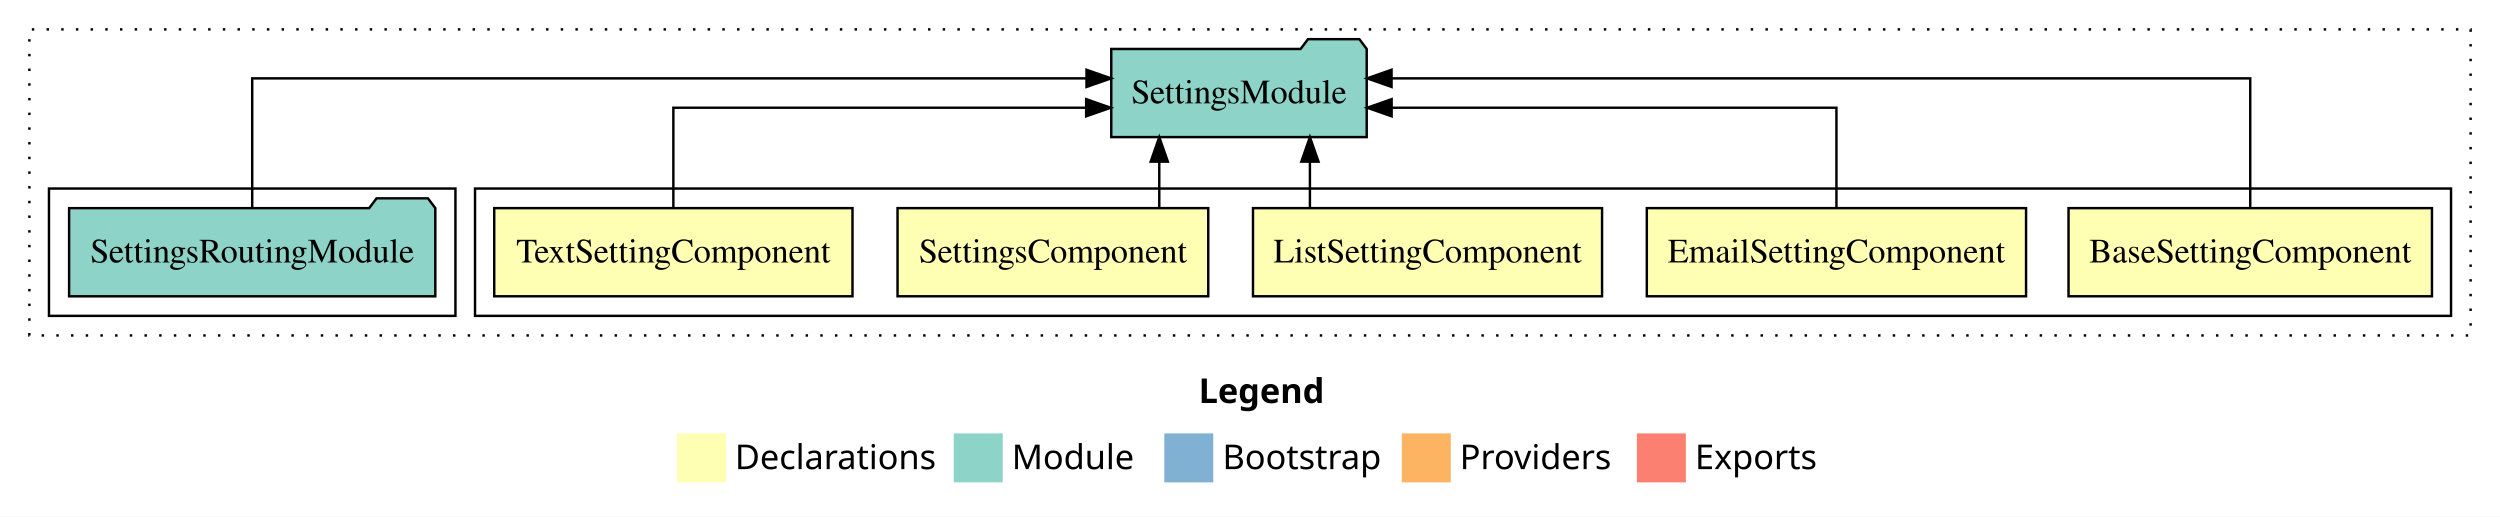
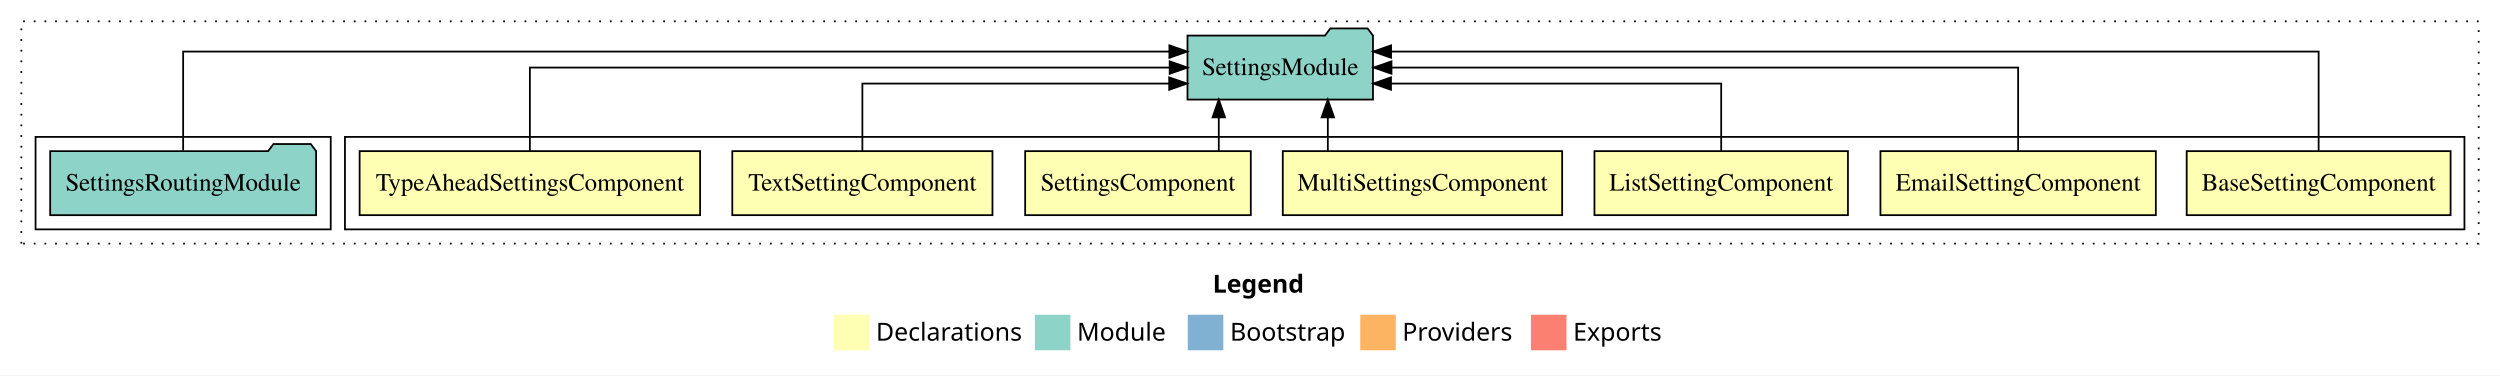
- <svg xmlns="http://www.w3.org/2000/svg" width="1021pt" height="211pt" viewBox="0.00 0.00 1021.00 211.00">
+ <svg xmlns="http://www.w3.org/2000/svg" width="1406pt" height="211pt" viewBox="0.00 0.00 1406.00 211.00">
  <g id="graph0" class="graph" transform="scale(1 1) rotate(0) translate(4 207)">
-     <polygon fill="#ffffff" stroke="transparent" points="-4,4 -4,-207 1017,-207 1017,4 -4,4" />
-     <text text-anchor="start" x="485.509" y="-42.4" font-family="sans-serif" font-weight="bold" font-size="14.00" fill="#000000">Legend</text>
-     <polygon fill="#ffffb3" stroke="transparent" points="272.5,-10 272.5,-30 292.5,-30 292.5,-10 272.5,-10" />
-     <text text-anchor="start" x="296.129" y="-15.4" font-family="sans-serif" font-size="14.00" fill="#000000">  Declarations</text>
-     <polygon fill="#8dd3c7" stroke="transparent" points="385.5,-10 385.5,-30 405.5,-30 405.5,-10 385.5,-10" />
-     <text text-anchor="start" x="409.225" y="-15.4" font-family="sans-serif" font-size="14.00" fill="#000000">  Module</text>
-     <polygon fill="#80b1d3" stroke="transparent" points="471.5,-10 471.5,-30 491.5,-30 491.5,-10 471.5,-10" />
-     <text text-anchor="start" x="495.281" y="-15.4" font-family="sans-serif" font-size="14.00" fill="#000000">  Bootstrap</text>
-     <polygon fill="#fdb462" stroke="transparent" points="568.5,-10 568.5,-30 588.5,-30 588.5,-10 568.5,-10" />
-     <text text-anchor="start" x="592.173" y="-15.4" font-family="sans-serif" font-size="14.00" fill="#000000">  Providers</text>
-     <polygon fill="#fb8072" stroke="transparent" points="664.5,-10 664.5,-30 684.5,-30 684.5,-10 664.5,-10" />
-     <text text-anchor="start" x="688.226" y="-15.4" font-family="sans-serif" font-size="14.00" fill="#000000">  Exports</text>
+     <polygon fill="#ffffff" stroke="transparent" points="-4,4 -4,-207 1402,-207 1402,4 -4,4" />
+     <text text-anchor="start" x="678.009" y="-42.4" font-family="sans-serif" font-weight="bold" font-size="14.00" fill="#000000">Legend</text>
+     <polygon fill="#ffffb3" stroke="transparent" points="465,-10 465,-30 485,-30 485,-10 465,-10" />
+     <text text-anchor="start" x="488.629" y="-15.4" font-family="sans-serif" font-size="14.00" fill="#000000">  Declarations</text>
+     <polygon fill="#8dd3c7" stroke="transparent" points="578,-10 578,-30 598,-30 598,-10 578,-10" />
+     <text text-anchor="start" x="601.725" y="-15.4" font-family="sans-serif" font-size="14.00" fill="#000000">  Module</text>
+     <polygon fill="#80b1d3" stroke="transparent" points="664,-10 664,-30 684,-30 684,-10 664,-10" />
+     <text text-anchor="start" x="687.781" y="-15.4" font-family="sans-serif" font-size="14.00" fill="#000000">  Bootstrap</text>
+     <polygon fill="#fdb462" stroke="transparent" points="761,-10 761,-30 781,-30 781,-10 761,-10" />
+     <text text-anchor="start" x="784.673" y="-15.4" font-family="sans-serif" font-size="14.00" fill="#000000">  Providers</text>
+     <polygon fill="#fb8072" stroke="transparent" points="857,-10 857,-30 877,-30 877,-10 857,-10" />
+     <text text-anchor="start" x="880.726" y="-15.4" font-family="sans-serif" font-size="14.00" fill="#000000">  Exports</text>
    <g id="clust1" class="cluster">
-       <polygon fill="none" stroke="#000000" stroke-dasharray="1,5" points="8,-70 8,-195 1005,-195 1005,-70 8,-70" />
+       <polygon fill="none" stroke="#000000" stroke-dasharray="1,5" points="8,-70 8,-195 1390,-195 1390,-70 8,-70" />
    </g>
    <g id="clust2" class="cluster">
-       <polygon fill="none" stroke="#000000" points="190,-78 190,-130 997,-130 997,-78 190,-78" />
+       <polygon fill="none" stroke="#000000" points="190,-78 190,-130 1382,-130 1382,-78 190,-78" />
    </g>
-     <g id="clust8" class="cluster">
+     <g id="clust10" class="cluster">
      <polygon fill="none" stroke="#000000" points="16,-78 16,-130 182,-130 182,-78 16,-78" />
    </g>
    <g id="node1" class="node">
-       <polygon fill="#ffffb3" stroke="#000000" points="989.212,-122 840.788,-122 840.788,-86 989.212,-86 989.212,-122" />
-       <text text-anchor="middle" x="915" y="-99.8" font-family="Times,serif" font-size="14.00" fill="#000000">BaseSettingComponent</text>
+       <polygon fill="#ffffb3" stroke="#000000" points="1374.212,-122 1225.788,-122 1225.788,-86 1374.212,-86 1374.212,-122" />
+       <text text-anchor="middle" x="1300" y="-99.8" font-family="Times,serif" font-size="14.00" fill="#000000">BaseSettingComponent</text>
+     </g>
+     <g id="node8" class="node">
+       <polygon fill="#8dd3c7" stroke="#000000" points="768.164,-187 765.164,-191 744.164,-191 741.164,-187 663.836,-187 663.836,-151 768.164,-151 768.164,-187" />
+       <text text-anchor="middle" x="716" y="-164.8" font-family="Times,serif" font-size="14.00" fill="#000000">SettingsModule</text>
+     </g>
+     <g id="edge1" class="edge">
+       <path fill="none" stroke="#000000" d="M1300,-122.292C1300,-144.206 1300,-178 1300,-178 1300,-178 778.34,-178 778.34,-178" />
+       <polygon fill="#000000" stroke="#000000" points="778.34,-174.5 768.34,-178 778.34,-181.5 778.34,-174.5" />
+     </g>
+     <g id="node2" class="node">
+       <polygon fill="#ffffb3" stroke="#000000" points="1208.441,-122 1053.559,-122 1053.559,-86 1208.441,-86 1208.441,-122" />
+       <text text-anchor="middle" x="1131" y="-99.8" font-family="Times,serif" font-size="14.00" fill="#000000">EmailSettingComponent</text>
+     </g>
+     <g id="edge2" class="edge">
+       <path fill="none" stroke="#000000" d="M1131,-122.106C1131,-141.339 1131,-169 1131,-169 1131,-169 778.56,-169 778.56,-169" />
+       <polygon fill="#000000" stroke="#000000" points="778.56,-165.5 768.56,-169 778.56,-172.5 778.56,-165.5" />
+     </g>
+     <g id="node3" class="node">
+       <polygon fill="#ffffb3" stroke="#000000" points="1035.28,-122 892.72,-122 892.72,-86 1035.28,-86 1035.28,-122" />
+       <text text-anchor="middle" x="964" y="-99.8" font-family="Times,serif" font-size="14.00" fill="#000000">ListSettingComponent</text>
+     </g>
+     <g id="edge3" class="edge">
+       <path fill="none" stroke="#000000" d="M964,-122.027C964,-138.398 964,-160 964,-160 964,-160 778.291,-160 778.291,-160" />
+       <polygon fill="#000000" stroke="#000000" points="778.291,-156.5 768.291,-160 778.291,-163.5 778.291,-156.5" />
+     </g>
+     <g id="node4" class="node">
+       <polygon fill="#ffffb3" stroke="#000000" points="874.563,-122 717.437,-122 717.437,-86 874.563,-86 874.563,-122" />
+       <text text-anchor="middle" x="796" y="-99.8" font-family="Times,serif" font-size="14.00" fill="#000000">MultiSettingsComponent</text>
+     </g>
+     <g id="edge4" class="edge">
+       <path fill="none" stroke="#000000" d="M742.775,-122.106C742.775,-122.106 742.775,-140.991 742.775,-140.991" />
+       <polygon fill="#000000" stroke="#000000" points="739.275,-140.991 742.775,-150.991 746.275,-140.991 739.275,-140.991" />
+     </g>
+     <g id="node5" class="node">
+       <polygon fill="#ffffb3" stroke="#000000" points="699.447,-122 572.553,-122 572.553,-86 699.447,-86 699.447,-122" />
+       <text text-anchor="middle" x="636" y="-99.8" font-family="Times,serif" font-size="14.00" fill="#000000">SettingsComponent</text>
+     </g>
+     <g id="edge5" class="edge">
+       <path fill="none" stroke="#000000" d="M681.446,-122.106C681.446,-122.106 681.446,-140.991 681.446,-140.991" />
+       <polygon fill="#000000" stroke="#000000" points="677.946,-140.991 681.446,-150.991 684.946,-140.991 677.946,-140.991" />
    </g>
    <g id="node6" class="node">
-       <polygon fill="#8dd3c7" stroke="#000000" points="554.164,-187 551.164,-191 530.164,-191 527.164,-187 449.836,-187 449.836,-151 554.164,-151 554.164,-187" />
-       <text text-anchor="middle" x="502" y="-164.8" font-family="Times,serif" font-size="14.00" fill="#000000">SettingsModule</text>
+       <polygon fill="#ffffb3" stroke="#000000" points="554.16,-122 407.84,-122 407.84,-86 554.16,-86 554.16,-122" />
+       <text text-anchor="middle" x="481" y="-99.8" font-family="Times,serif" font-size="14.00" fill="#000000">TextSettingComponent</text>
    </g>
-     <g id="edge1" class="edge">
-       <path fill="none" stroke="#000000" d="M915,-122.284C915,-143.321 915,-175 915,-175 915,-175 564.307,-175 564.307,-175" />
-       <polygon fill="#000000" stroke="#000000" points="564.307,-171.5 554.307,-175 564.307,-178.5 564.307,-171.5" />
-     </g>
-     <g id="node2" class="node">
-       <polygon fill="#ffffb3" stroke="#000000" points="823.441,-122 668.559,-122 668.559,-86 823.441,-86 823.441,-122" />
-       <text text-anchor="middle" x="746" y="-99.8" font-family="Times,serif" font-size="14.00" fill="#000000">EmailSettingComponent</text>
-     </g>
-     <g id="edge2" class="edge">
-       <path fill="none" stroke="#000000" d="M746,-122.022C746,-139.373 746,-163 746,-163 746,-163 564.344,-163 564.344,-163" />
-       <polygon fill="#000000" stroke="#000000" points="564.344,-159.5 554.344,-163 564.344,-166.5 564.344,-159.5" />
-     </g>
-     <g id="node3" class="node">
-       <polygon fill="#ffffb3" stroke="#000000" points="650.28,-122 507.72,-122 507.72,-86 650.28,-86 650.28,-122" />
-       <text text-anchor="middle" x="579" y="-99.8" font-family="Times,serif" font-size="14.00" fill="#000000">ListSettingComponent</text>
-     </g>
-     <g id="edge3" class="edge">
-       <path fill="none" stroke="#000000" d="M530.971,-122.106C530.971,-122.106 530.971,-140.991 530.971,-140.991" />
-       <polygon fill="#000000" stroke="#000000" points="527.471,-140.991 530.971,-150.991 534.471,-140.991 527.471,-140.991" />
-     </g>
-     <g id="node4" class="node">
-       <polygon fill="#ffffb3" stroke="#000000" points="489.447,-122 362.553,-122 362.553,-86 489.447,-86 489.447,-122" />
-       <text text-anchor="middle" x="426" y="-99.8" font-family="Times,serif" font-size="14.00" fill="#000000">SettingsComponent</text>
-     </g>
-     <g id="edge4" class="edge">
-       <path fill="none" stroke="#000000" d="M469.446,-122.106C469.446,-122.106 469.446,-140.991 469.446,-140.991" />
-       <polygon fill="#000000" stroke="#000000" points="465.946,-140.991 469.446,-150.991 472.946,-140.991 465.946,-140.991" />
-     </g>
-     <g id="node5" class="node">
-       <polygon fill="#ffffb3" stroke="#000000" points="344.16,-122 197.84,-122 197.84,-86 344.16,-86 344.16,-122" />
-       <text text-anchor="middle" x="271" y="-99.8" font-family="Times,serif" font-size="14.00" fill="#000000">TextSettingComponent</text>
-     </g>
-     <g id="edge5" class="edge">
-       <path fill="none" stroke="#000000" d="M271,-122.022C271,-139.373 271,-163 271,-163 271,-163 439.582,-163 439.582,-163" />
-       <polygon fill="#000000" stroke="#000000" points="439.583,-166.5 449.582,-163 439.582,-159.5 439.583,-166.5" />
+     <g id="edge6" class="edge">
+       <path fill="none" stroke="#000000" d="M481,-122.027C481,-138.398 481,-160 481,-160 481,-160 653.554,-160 653.554,-160" />
+       <polygon fill="#000000" stroke="#000000" points="653.554,-163.5 663.554,-160 653.554,-156.5 653.554,-163.5" />
    </g>
    <g id="node7" class="node">
+       <polygon fill="#ffffb3" stroke="#000000" points="389.749,-122 198.251,-122 198.251,-86 389.749,-86 389.749,-122" />
+       <text text-anchor="middle" x="294" y="-99.8" font-family="Times,serif" font-size="14.00" fill="#000000">TypeAheadSettingsComponent</text>
+     </g>
+     <g id="edge7" class="edge">
+       <path fill="none" stroke="#000000" d="M294,-122.106C294,-141.339 294,-169 294,-169 294,-169 653.831,-169 653.831,-169" />
+       <polygon fill="#000000" stroke="#000000" points="653.831,-172.5 663.831,-169 653.831,-165.5 653.831,-172.5" />
+     </g>
+     <g id="node9" class="node">
      <polygon fill="#8dd3c7" stroke="#000000" points="173.781,-122 170.781,-126 149.781,-126 146.781,-122 24.219,-122 24.219,-86 173.781,-86 173.781,-122" />
      <text text-anchor="middle" x="99" y="-99.8" font-family="Times,serif" font-size="14.00" fill="#000000">SettingsRoutingModule</text>
    </g>
-     <g id="edge6" class="edge">
-       <path fill="none" stroke="#000000" d="M99,-122.284C99,-143.321 99,-175 99,-175 99,-175 439.728,-175 439.728,-175" />
-       <polygon fill="#000000" stroke="#000000" points="439.728,-178.5 449.728,-175 439.728,-171.5 439.728,-178.5" />
+     <g id="edge8" class="edge">
+       <path fill="none" stroke="#000000" d="M99,-122.292C99,-144.206 99,-178 99,-178 99,-178 653.661,-178 653.661,-178" />
+       <polygon fill="#000000" stroke="#000000" points="653.661,-181.5 663.661,-178 653.661,-174.5 653.661,-181.5" />
    </g>
  </g>
</svg>
